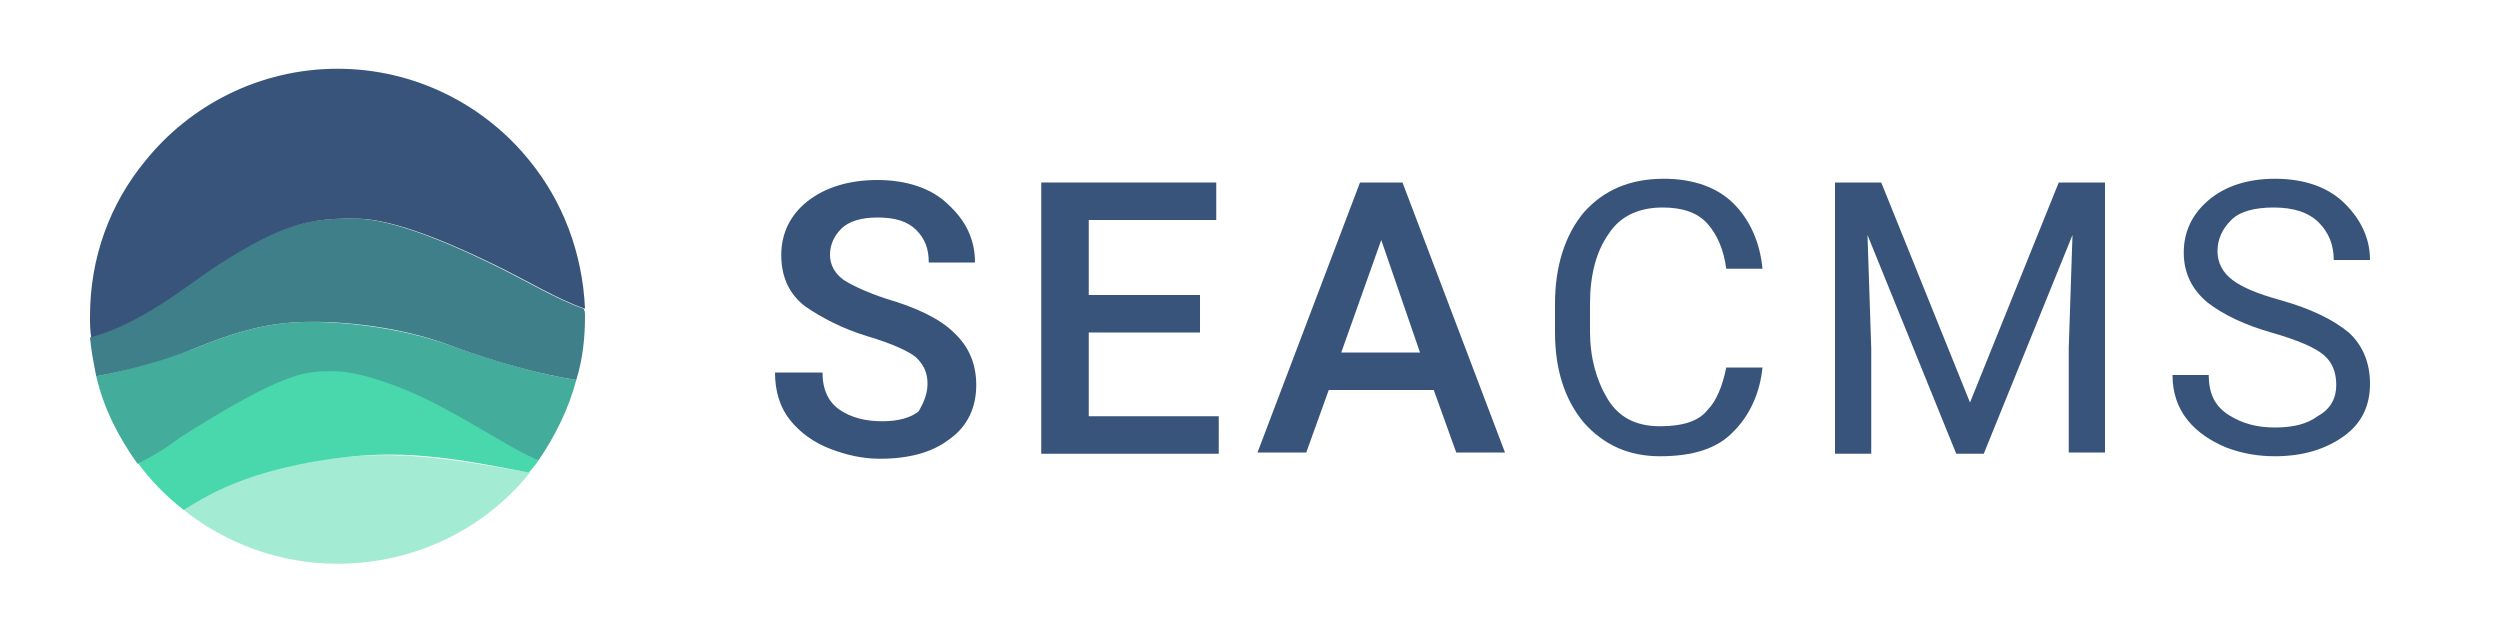
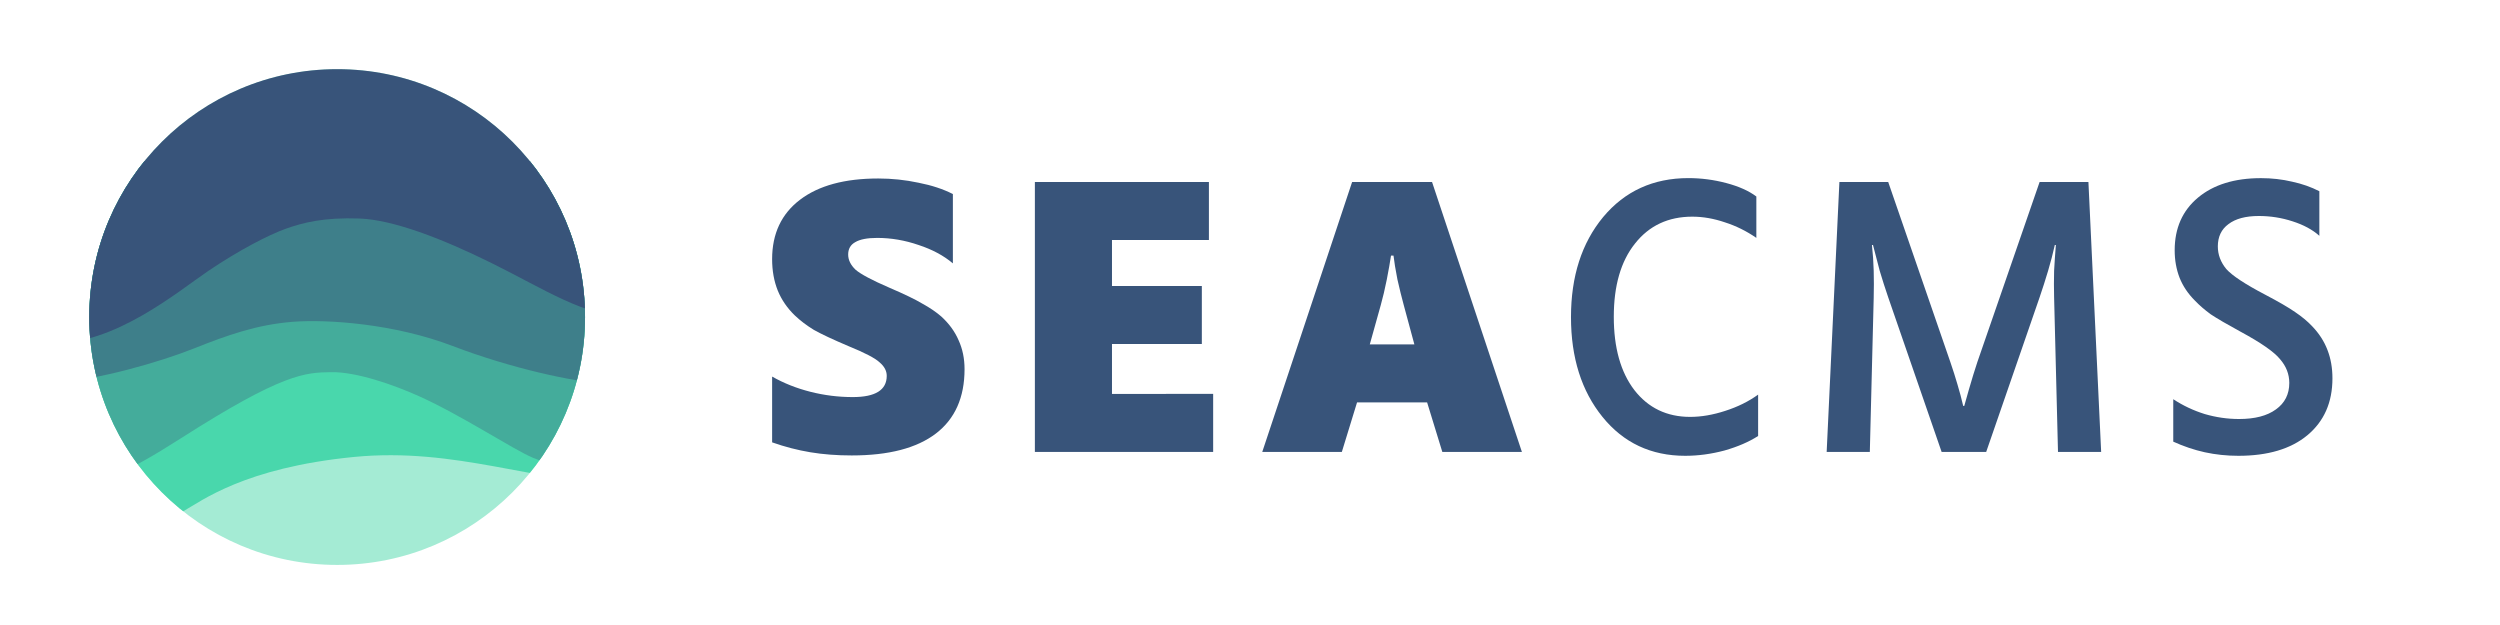
- <svg xmlns="http://www.w3.org/2000/svg" version="1.1" id="SeaCms" x="0px" y="0px" viewBox="0 0 200 50" style="enable-background:new 0 0 200 50;" xml:space="preserve">
-   <style type="text/css">
- 	.st0{fill:#38547A;}
- 	.st1{fill:#A4EBD4;}
- 	.st2{fill:#49D7AC;}
- 	.st3{fill:#44AC9B;}
- 	.st4{fill:#3E7F8A;}
- </style>
-   <g id="text">
-     <path id="path383320" class="st0" d="M186.9,30.8c0-1-0.3-1.8-1-2.4c-0.7-0.6-2.1-1.2-4.2-1.8c-2.1-0.6-3.8-1.4-5.1-2.4   c-1.2-1-1.9-2.3-1.9-4c0-1.7,0.7-3.1,2-4.2c1.3-1.1,3.1-1.7,5.3-1.7c2.4,0,4.3,0.7,5.6,2c1.3,1.3,2,2.8,2,4.5h-2.9   c0-1.2-0.4-2.2-1.2-3c-0.8-0.8-2-1.2-3.6-1.2c-1.5,0-2.7,0.3-3.4,1c-0.7,0.7-1.1,1.5-1.1,2.5c0,0.9,0.4,1.7,1.2,2.3   c0.8,0.6,2,1.1,3.8,1.6c2.5,0.7,4.3,1.6,5.5,2.6c1.1,1,1.7,2.4,1.7,4.1c0,1.8-0.7,3.2-2.1,4.2c-1.4,1-3.2,1.6-5.5,1.6   c-1.3,0-2.6-0.2-3.9-0.7c-1.2-0.5-2.3-1.2-3.1-2.2c-0.8-1-1.2-2.2-1.2-3.6h2.9c0,1.5,0.5,2.5,1.6,3.2c1.1,0.7,2.3,1,3.7,1   c1.5,0,2.6-0.3,3.4-0.9C186.5,32.7,186.9,31.8,186.9,30.8L186.9,30.8z" />
-     <path id="path383318" class="st0" d="M157.6,32.2l7.1-17.6h3.7v21.6h-2.9v-8.4l0.3-9l-7.1,17.5h-2.2l-7.1-17.5l0.3,9.1v8.4h-2.9   V14.6h3.7L157.6,32.2z" />
-     <path id="path383316" class="st0" d="M138.1,29.4h2.9c-0.2,2-1,3.8-2.3,5.1c-1.3,1.4-3.3,2-5.9,2c-2.5,0-4.5-0.9-6.1-2.7   c-1.5-1.8-2.3-4.2-2.3-7.2v-2.3c0-3,0.8-5.5,2.3-7.3c1.6-1.8,3.7-2.7,6.4-2.7c2.4,0,4.3,0.7,5.6,2c1.3,1.3,2.1,3.1,2.3,5.2h-2.9   c-0.2-1.5-0.7-2.7-1.5-3.6c-0.8-0.9-2-1.3-3.6-1.3c-1.9,0-3.4,0.7-4.3,2.1c-1,1.4-1.5,3.3-1.5,5.6v2.2c0,2.1,0.5,3.9,1.4,5.4   c0.9,1.5,2.3,2.2,4.2,2.2c1.8,0,3.1-0.4,3.8-1.3C137.3,32.1,137.8,30.9,138.1,29.4L138.1,29.4z" />
-     <path id="path383314" class="st0" d="M100.6,36.2l8.2-21.6h3.4l8.2,21.6h-3.9l-1.8-5h-8.4l-1.8,5H100.6z M107.3,28.2h6.3l-3.1-9   L107.3,28.2z" />
-     <path id="path383312" class="st0" d="M83.3,36.2V14.6h14v3H87.1v6h8.9v3h-8.9v6.7h10.4v3H83.3z" />
-     <path id="path383310" class="st0" d="M74.2,30.7c0-0.9-0.3-1.5-0.9-2.1c-0.6-0.5-1.9-1.1-3.9-1.7c-2-0.6-3.7-1.5-5-2.4   c-1.3-1-1.9-2.4-1.9-4.1c0-1.7,0.7-3.2,2.1-4.3c1.4-1.1,3.3-1.7,5.6-1.7c2.4,0,4.4,0.7,5.7,2c1.4,1.3,2.1,2.8,2.1,4.6h-3.7   c0-1.1-0.3-1.9-1-2.6c-0.7-0.7-1.7-1-3.1-1c-1.3,0-2.3,0.3-2.9,0.9c-0.6,0.6-0.9,1.3-0.9,2.1c0,0.8,0.4,1.5,1.1,2   c0.8,0.5,1.9,1,3.4,1.5c2.4,0.7,4.3,1.6,5.4,2.7c1.2,1.1,1.8,2.5,1.8,4.2c0,1.8-0.7,3.3-2.1,4.3c-1.4,1.1-3.3,1.6-5.6,1.6   c-1.4,0-2.7-0.3-4-0.8c-1.3-0.5-2.4-1.3-3.2-2.3c-0.8-1-1.2-2.3-1.2-3.8h3.8c0,1.4,0.5,2.4,1.4,3c0.9,0.6,2,0.9,3.4,0.9   c1.3,0,2.3-0.3,2.9-0.8C73.9,32.2,74.2,31.5,74.2,30.7L74.2,30.7z" />
+ <svg xmlns="http://www.w3.org/2000/svg" xmlns:xlink="http://www.w3.org/1999/xlink" width="200" height="50" viewBox="0 0 200 50" id="logo" version="1.1">
+   <defs id="defsIcon">
+     <circle id="circle" cx="276.5" cy="374" r="191.5" />
+     <clipPath id="mask">
+       <use xlink:href="#circle" id="use11-8-6-7-0-1" x="0" y="0" width="100%" height="100%" />
+     </clipPath>
+   </defs>
+   <g id="icon" transform="matrix(0.1035511,0,0,0.1035511,-1.659587,-13.36441)">
+     <path id="color-5" style="fill:#a4ebd4;" clip-path="url(#mask)" d="m 26.4,179 h 536 c 0,0 0.1,0 0.1,0.1 v 389.8 c 0,0 0,0.1 -0.1,0.1 h -536 c 0,0 -0.1,0 -0.1,-0.1 L 26.4,179 c -0.1,0 -0.1,0 0,0 z" />
+     <g id="mask-color-4" clip-path="url(#mask)">
+       <path id="color-4" style="fill:#49d7ac;" d="M 26.872,253.585 H 563.072 v 234.6 c 0,0 -23.7,14.2 -67.2,14.2 -65.5,0 -127.3,-28 -206.3,-20.3 -84.8,8.3 -117.9,34.1 -131.7,41.8 -14.1,7.9 -50.5,36 -87,34.1 -36.5,-1.9 -44.2,-12.8 -44.2,-12.8 z" />
+     </g>
+     <g id="mask-color-3" clip-path="url(#mask)">
+       <path id="color-3" style="fill:#44ac9b;" d="M 26.872,253.585 H 563.072 v 209.2 c 0,0 -18.4,17.3 -39.5,24.1 -21.2,6.8 -54.9,13 -95.7,-4.1 -15.9,-6.7 -54.5,-32.5 -88.5,-47.8 -19.4,-8.7 -48.3,-18.8 -67.6,-18.4 -19.8,0.3 -37,0.6 -116,51.1 -44.1,28.2 -61.7,34.4 -80.5,34.7 -23.9,0.2 -48.7,-20.8 -48.7,-20.8 z" />
+     </g>
+     <g id="mask-color-2" clip-path="url(#mask)">
+       <path id="color-2" style="fill:#3e7f8a;" d="M 26.872,253.585 H 563.072 v 148.5 c 0,0 -34,24.8 -81.2,23.1 -21.2,-0.8 -70.9,-11.5 -116.1,-28.8 -45,-17.2 -96.6,-20.8 -123.7,-18.7 -27.5,2.2 -50.2,10.2 -76.5,20.7 -26.4,10.5 -74.3,24.2 -104.4,25.8 -23.6,1.2 -34.5,-6.8 -34.5,-6.8 z" />
+     </g>
+     <g id="mask-color-1" clip-path="url(#mask)">
+       <path id="color-1" style="fill:#38547a;" d="m 26.872,161.332 536.2,-0.149 -0.2,195.803 c 0,0 -28,18.4 -60.7,17.3 -35.4,-1.3 -64.4,-21.2 -106,-41.8 -39.1,-19.4 -76.7,-33.6 -102.2,-34.6 -28,-1 -43.9,3.2 -57.2,7.9 -13.3,4.8 -35.9,16.4 -60,32.7 -23.4,15.9 -72.7,57.3 -121,55.7 -17.4,-0.6 -29,-6 -29,-6 z" />
+     </g>
  </g>
-   <g id="icon">
-     <path id="color-5" class="st1" d="M42.4,37.8c-3.6,4.5-9.2,7.3-15.4,7.3c-4.6,0-8.9-1.6-12.3-4.3c1.4-0.8,4.8-3.5,13.6-4.3   C33.5,36.1,38,37.1,42.4,37.8z" />
-     <path id="color-4" class="st2" d="M43.1,36.8c-0.2,0.3-0.5,0.7-0.8,1c-4.3-0.8-8.8-1.8-14-1.3c-8.8,0.9-12.2,3.5-13.6,4.3   c-1.4-1.1-2.6-2.3-3.7-3.8c0.9-0.5,2.1-1.2,3.4-2.1c8.2-5.2,10-5.3,12-5.3c2,0,5,1,7,1.9c3.5,1.6,7.5,4.2,9.2,5   C42.8,36.7,43,36.8,43.1,36.8z" />
-     <path id="color-3" class="st3" d="M46.1,30.4c-0.6,2.3-1.7,4.5-3,6.4c-0.2,0-0.3-0.1-0.5-0.2c-1.7-0.7-5.7-3.4-9.2-5   c-2-0.9-5-2-7-1.9c-2,0-3.8,0.1-12,5.3C13.1,36,12,36.6,11,37.1c-1.5-2.1-2.7-4.4-3.3-7c2.7-0.5,5.8-1.5,7.8-2.2   c2.7-1.1,5.1-1.9,7.9-2.1c2.8-0.2,8.2,0.2,12.8,1.9C39.8,29,43.5,30,46.1,30.4z" />
-     <path id="color-2" class="st4" d="M46.8,25.3c0,1.8-0.2,3.5-0.7,5.1c-2.6-0.4-6.4-1.4-9.9-2.7c-4.7-1.8-10-2.1-12.8-1.9   c-2.8,0.2-5.2,1-7.9,2.1c-2,0.8-5,1.7-7.8,2.2c-0.2-1-0.4-2-0.5-3.1c3.9-1.1,7.5-4,9.4-5.3c2.5-1.7,4.8-2.9,6.2-3.4   c1.4-0.5,3-0.9,5.9-0.8c2.6,0.1,6.5,1.6,10.6,3.6c2.9,1.4,5.1,2.8,7.4,3.6C46.8,24.9,46.8,25.1,46.8,25.3z" />
-     <path id="color-1" class="st0" d="M42.4,12.9C38.8,8.4,33.2,5.5,27,5.5c-6.2,0-11.8,2.9-15.4,7.4c-2.8,3.4-4.4,7.7-4.4,12.4   c0,0.6,0,1.1,0.1,1.7c3.9-1.1,7.5-4,9.4-5.3c2.5-1.7,4.8-2.9,6.2-3.4c1.4-0.5,3-0.9,5.9-0.8c2.6,0.1,6.5,1.6,10.6,3.6   c2.9,1.4,5.1,2.8,7.4,3.6C46.6,20.2,45,16.1,42.4,12.9z" />
+   <g id="text" transform="matrix(0.7859455,0,0,0.7859455,-13.61891,-122.0086)" style="fill:#38547a;">
+     <path id="S" d="m 115.508,192.812 q 0,4.321 -2.916,6.553 -2.916,2.232 -8.569,2.232 -2.268,0 -4.213,-0.324 -1.944,-0.324 -3.889,-1.008 v -6.697 q 1.764,1.008 3.889,1.548 2.124,0.54 4.321,0.54 1.728,0 2.592,-0.54 0.864,-0.54 0.864,-1.62 0,-0.756 -0.72,-1.368 -0.684,-0.648 -3.169,-1.656 -2.376,-1.008 -3.529,-1.656 -1.116,-0.684 -1.944,-1.476 -1.152,-1.116 -1.728,-2.52 -0.576,-1.44 -0.576,-3.205 0,-3.889 2.844,-6.049 2.844,-2.16 7.957,-2.16 2.088,0 4.105,0.432 2.016,0.396 3.493,1.152 v 7.057 q -1.404,-1.188 -3.493,-1.872 -2.088,-0.72 -4.213,-0.72 -1.512,0 -2.232,0.432 -0.72,0.396 -0.72,1.26 0,0.828 0.756,1.548 0.792,0.684 3.457,1.836 2.268,0.972 3.349,1.62 1.116,0.612 1.908,1.296 1.188,1.08 1.764,2.412 0.612,1.332 0.612,2.952 z" />
+     <path id="E" d="m 140.813,195.332 v 5.905 H 122.666 V 173.765 H 140.381 v 5.905 h -9.866 v 4.681 h 9.146 v 5.905 h -9.146 v 5.077 z" />
+     <path id="A" d="m 155.46,196.197 -1.548,5.041 h -8.101 l 9.146,-27.473 h 8.137 l 9.146,27.473 h -8.101 l -1.548,-5.041 z m 3.457,-14.942 q -0.144,0.972 -0.432,2.448 -0.288,1.44 -0.612,2.592 l -1.116,3.997 h 4.537 l -1.08,-3.997 q -0.324,-1.188 -0.648,-2.628 -0.288,-1.476 -0.396,-2.412 z" />
+     <path id="C" d="m 181.593,187.483 q 0,4.717 2.088,7.453 2.124,2.736 5.689,2.736 1.692,0 3.565,-0.612 1.908,-0.612 3.349,-1.656 v 4.213 q -1.404,0.9 -3.421,1.476 -2.016,0.54 -3.997,0.54 -5.221,0 -8.425,-3.961 -3.205,-3.961 -3.205,-10.154 0,-6.229 3.277,-10.19 3.313,-3.961 8.677,-3.961 1.944,0 3.853,0.504 1.908,0.504 3.061,1.368 v 4.213 q -1.512,-1.044 -3.205,-1.584 -1.692,-0.576 -3.313,-0.576 -3.673,0 -5.833,2.736 -2.16,2.7 -2.16,7.453 z" />
+     <path id="M" d="m 208.05,185.503 -0.396,15.735 h -4.393 l 1.296,-27.473 h 4.969 l 6.337,18.363 q 0.396,1.152 0.72,2.268 0.324,1.08 0.576,2.16 h 0.108 q 0.036,-0.072 0.468,-1.656 0.468,-1.62 0.864,-2.808 l 6.337,-18.327 h 4.969 l 1.296,27.473 h -4.393 l -0.396,-15.735 q -0.036,-1.368 0,-2.7 0.072,-1.332 0.18,-2.628 h -0.108 q -0.288,1.296 -0.684,2.628 -0.396,1.332 -0.864,2.7 l -5.437,15.735 h -4.537 l -5.437,-15.735 q -0.468,-1.368 -0.864,-2.7 -0.36,-1.332 -0.684,-2.628 h -0.108 q 0.144,1.296 0.18,2.628 0.036,1.332 0,2.7 z" />
+     <path id="S" d="m 254.743,193.748 q 0,3.673 -2.556,5.797 -2.52,2.088 -7.021,2.088 -1.764,0 -3.421,-0.36 -1.62,-0.36 -3.205,-1.08 v -4.321 q 1.476,0.972 3.205,1.512 1.728,0.504 3.493,0.504 2.412,0 3.745,-0.972 1.368,-0.972 1.368,-2.7 0,-1.332 -0.936,-2.412 -0.9,-1.116 -4.033,-2.808 -2.052,-1.116 -3.025,-1.764 -0.936,-0.684 -1.62,-1.404 -1.044,-1.044 -1.548,-2.304 -0.504,-1.296 -0.504,-2.808 0,-3.385 2.376,-5.365 2.376,-1.98 6.409,-1.98 1.656,0 3.169,0.36 1.512,0.324 2.772,0.972 v 4.537 q -1.044,-0.936 -2.736,-1.476 -1.656,-0.54 -3.421,-0.54 -2.016,0 -3.097,0.828 -1.08,0.792 -1.08,2.268 0,1.26 0.864,2.304 0.9,1.008 3.925,2.592 2.124,1.116 3.097,1.8 1.008,0.684 1.692,1.404 1.08,1.116 1.584,2.448 0.504,1.296 0.504,2.88 z" />
  </g>
</svg>
